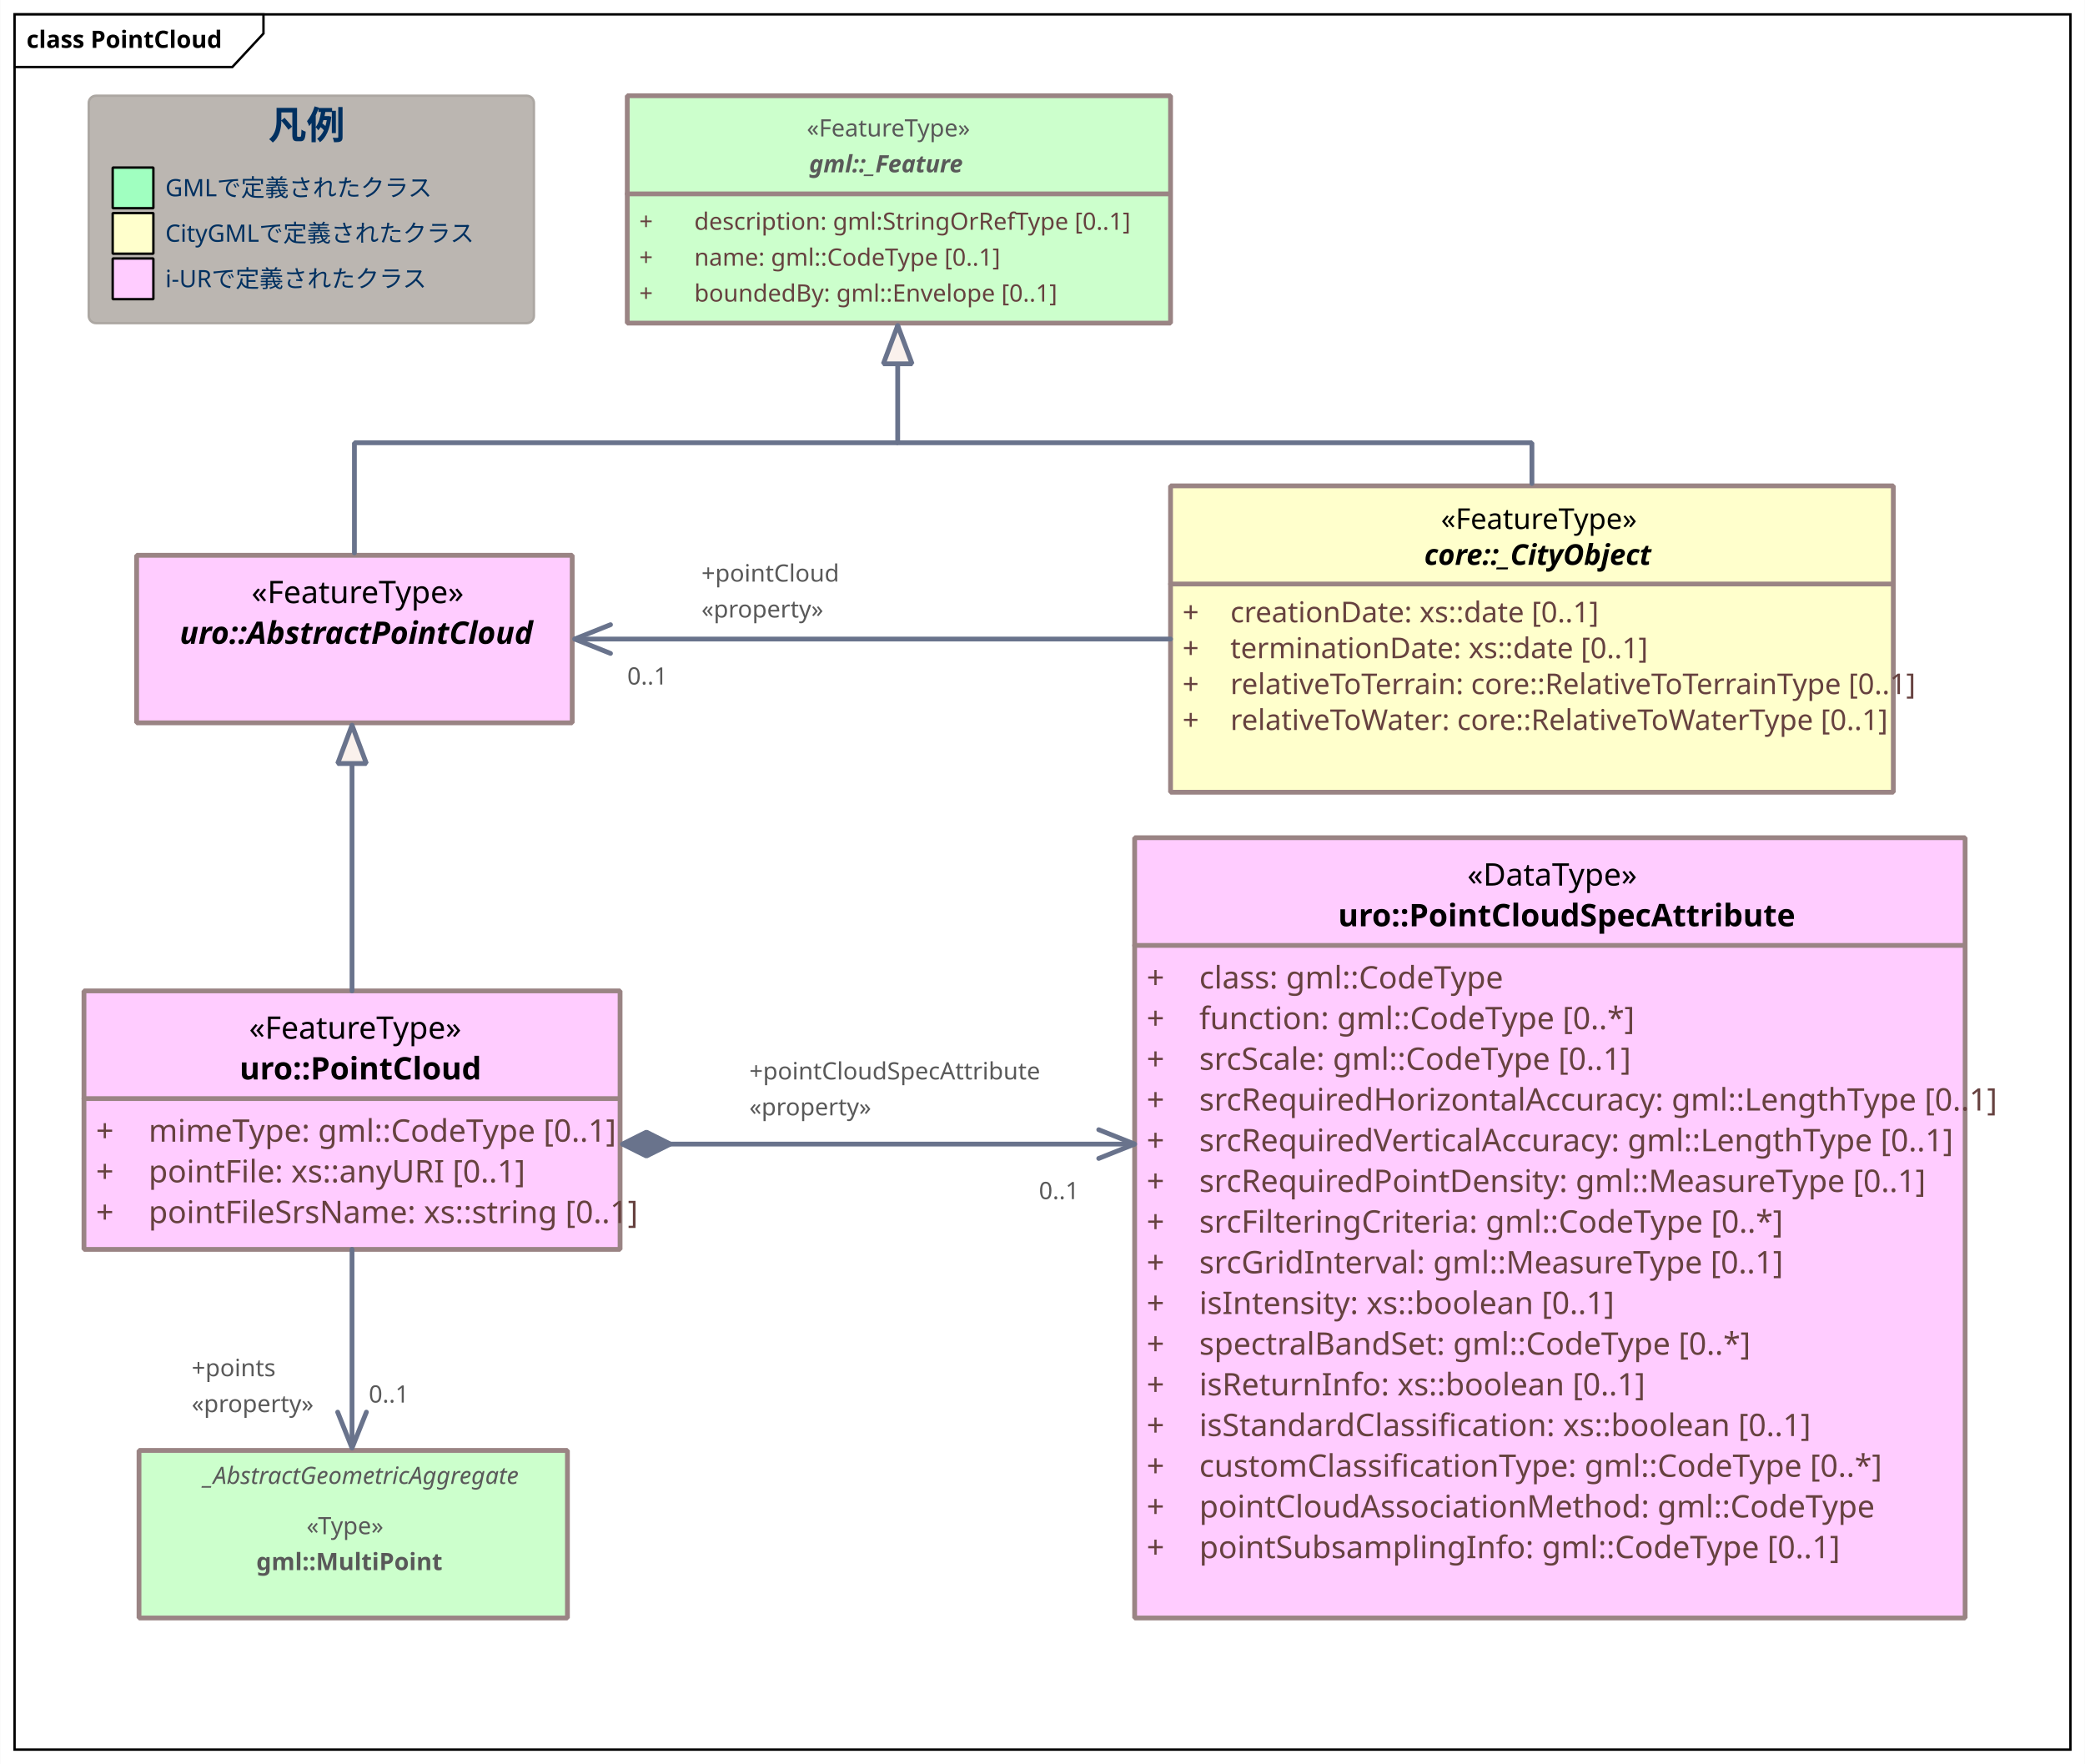
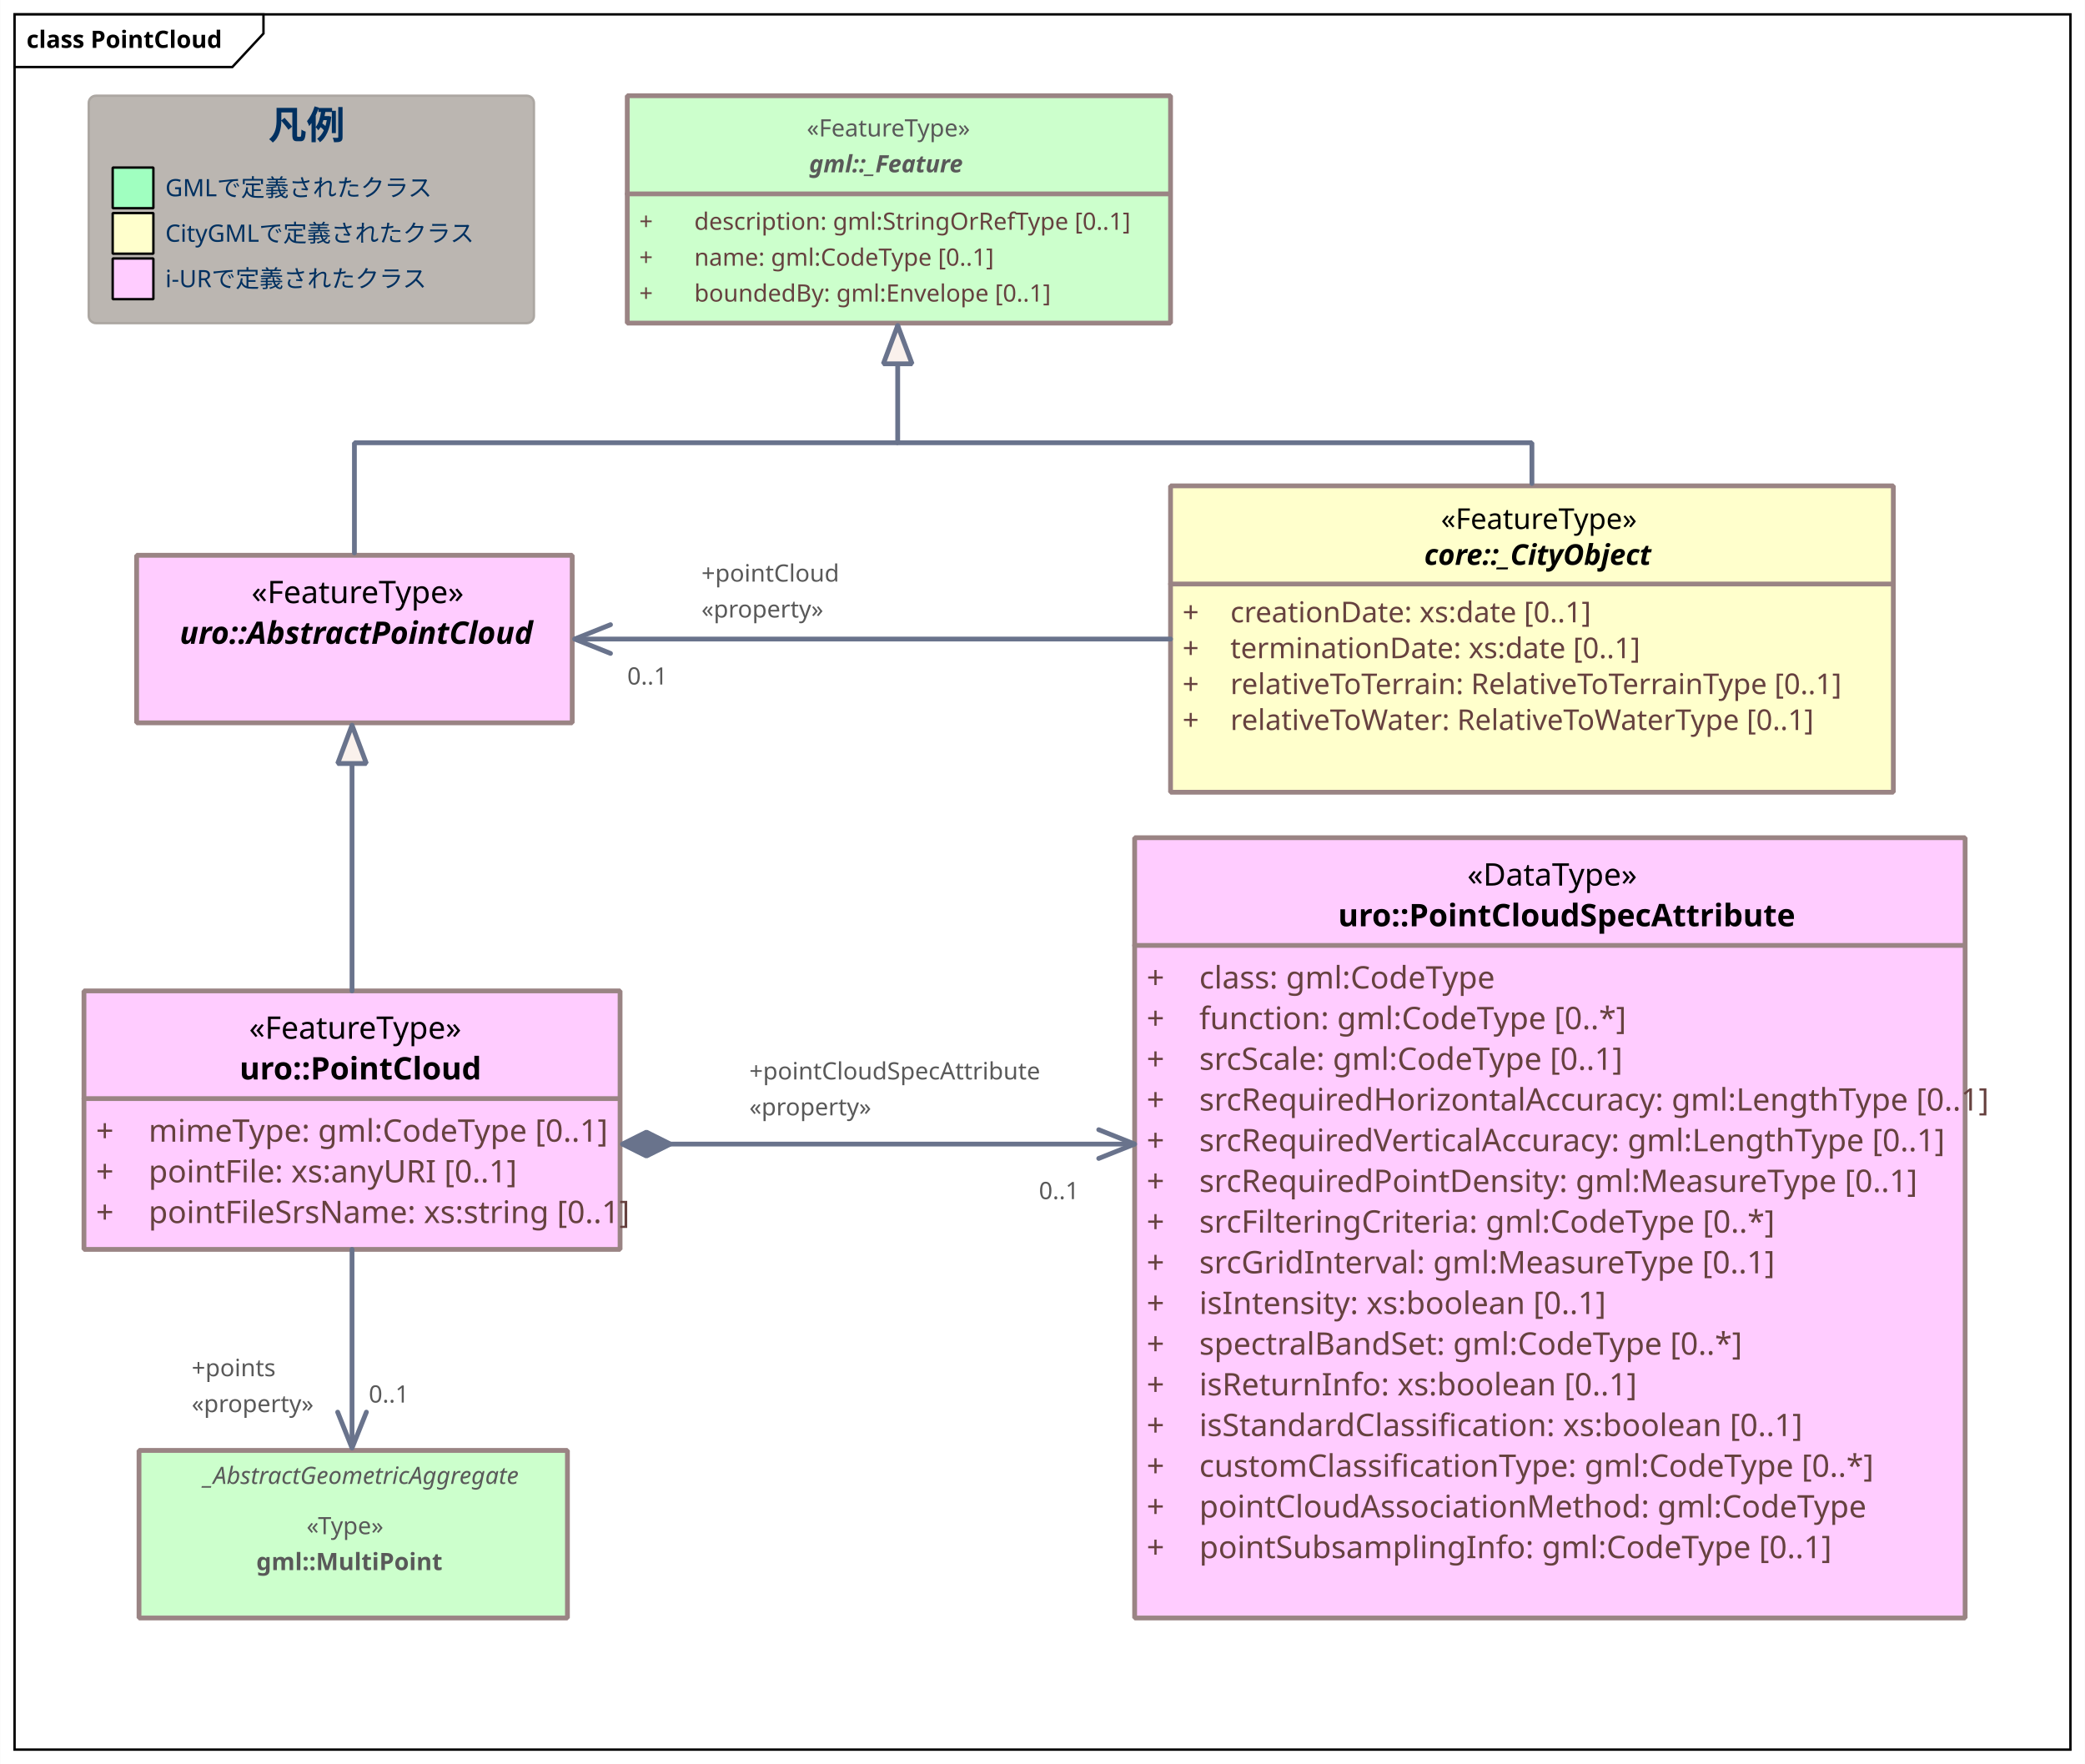
<svg xmlns="http://www.w3.org/2000/svg" width="23.05cm" height="19.50cm" viewBox="0 0 871 737">
  <g style="fill:#FFFFFF;fill-opacity:1.00;">
    <rect x="0" y="0" width="871" height="737" shape-rendering="auto" />
  </g>
  <g style="stroke-width:1;stroke-linecap:square;stroke-linejoin:miter; fill:#000000;fill-opacity:0.00; stroke:#000000; stroke-opacity:1.00">
    <path d="M 6 6 L 6 731 L 865 731 L 865 6 L 6 6" shape-rendering="auto" />
  </g>
  <g style="stroke-width:1;stroke-linecap:square;stroke-linejoin:miter; fill:#FFFFFF;fill-opacity:1.00; stroke:#000000; stroke-opacity:1.00">
    <polygon points="6 28 97 28 110 14 110 6 6 6 6 28" shape-rendering="auto" style="fill-rule:evenodd;" />
  </g>
  <g style="stroke-width:1;stroke-linecap:square;stroke-linejoin:miter; fill:#000000;fill-opacity:1.00; stroke:#000000; stroke-opacity:0.00">
    <text x="11.00" y="20.00" textLength="84" style="font-family:メイリオ; font-weight:700; font-style:normal; font-size:10px; fill:#000000;fill-opacity:1.00; stroke:#000000; stroke-opacity:0.00 stroke-width:0; white-space: pre;" xml:space="preserve" transform="rotate(-0.00 11.00 20.00)">class PointCloud</text>
  </g>
  <g style="stroke-width:2;stroke-linecap:round;stroke-linejoin:bevel; fill:#FFCCFF;fill-opacity:1.00; stroke:#9A8484; stroke-opacity:1.00">
    <rect x="57" y="232" width="182" height="70" rx="0.00" shape-rendering="auto" />
  </g>
  <g style="stroke-width:1;stroke-linecap:round;stroke-linejoin:bevel; fill:#000000;fill-opacity:1.00; stroke:#000000; stroke-opacity:0.00">
    <text x="105.00" y="252.00" textLength="85" style="font-family:Yu Gothic UI; font-weight:400; font-style:normal; font-size:13px; fill:#000000;fill-opacity:1.00; stroke:#000000; stroke-opacity:0.00 stroke-width:0; white-space: pre;" xml:space="preserve" transform="rotate(-0.00 105.00 252.00)">«FeatureType»</text>
    <text x="75.00" y="269.00" textLength="145" style="font-family:Yu Gothic UI; font-weight:700; font-style:italic; font-size:13px; fill:#000000;fill-opacity:1.00; stroke:#000000; stroke-opacity:0.00 stroke-width:0; white-space: pre;" xml:space="preserve" transform="rotate(-0.00 75.00 269.00)">uro::AbstractPointCloud</text>
  </g>
  <g style="stroke-width:2;stroke-linecap:round;stroke-linejoin:bevel; fill:#FFCCFF;fill-opacity:1.00; stroke:#9A8484; stroke-opacity:1.00">
    <rect x="35" y="414" width="224" height="108" rx="0.00" shape-rendering="auto" />
  </g>
  <g style="stroke-width:1;stroke-linecap:round;stroke-linejoin:bevel; fill:#000000;fill-opacity:1.00; stroke:#000000; stroke-opacity:0.00">
    <text x="104.00" y="434.00" textLength="85" style="font-family:Yu Gothic UI; font-weight:400; font-style:normal; font-size:13px; fill:#000000;fill-opacity:1.00; stroke:#000000; stroke-opacity:0.00 stroke-width:0; white-space: pre;" xml:space="preserve" transform="rotate(-0.00 104.00 434.00)">«FeatureType»</text>
    <text x="100.00" y="451.00" textLength="94" style="font-family:Yu Gothic UI; font-weight:700; font-style:normal; font-size:13px; fill:#000000;fill-opacity:1.00; stroke:#000000; stroke-opacity:0.00 stroke-width:0; white-space: pre;" xml:space="preserve" transform="rotate(-0.00 100.00 451.00)">uro::PointCloud</text>
  </g>
  <g style="stroke-width:2;stroke-linecap:round;stroke-linejoin:bevel; fill:#000000;fill-opacity:0.00; stroke:#9A8484; stroke-opacity:1.00">
    <path d="M 35 459 L 258 459" shape-rendering="auto" />
  </g>
  <g style="stroke-width:1;stroke-linecap:round;stroke-linejoin:bevel; fill:#66413F;fill-opacity:1.00; stroke:#000000; stroke-opacity:0.00">
    <text x="40.00" y="477.00" textLength="13" style="font-family:Yu Gothic UI; font-weight:400; font-style:normal; font-size:13px; fill:#66413F;fill-opacity:1.00; stroke:#000000; stroke-opacity:0.00 stroke-width:0; white-space: pre;" xml:space="preserve" transform="rotate(-0.00 40.00 477.00)">+ </text>
-     <text x="62.00" y="477.00" textLength="186" style="font-family:Yu Gothic UI; font-weight:400; font-style:normal; font-size:13px; fill:#66413F;fill-opacity:1.00; stroke:#000000; stroke-opacity:0.00 stroke-width:0; white-space: pre;" xml:space="preserve" transform="rotate(-0.00 62.00 477.00)">mimeType: gml::CodeType [0..1]</text>
+     <text x="62.00" y="477.00" textLength="183" style="font-family:Yu Gothic UI; font-weight:400; font-style:normal; font-size:13px; fill:#66413F;fill-opacity:1.00; stroke:#000000; stroke-opacity:0.00 stroke-width:0; white-space: pre;" xml:space="preserve" transform="rotate(-0.00 62.00 477.00)">mimeType: gml:CodeType [0..1]</text>
    <text x="40.00" y="494.00" textLength="13" style="font-family:Yu Gothic UI; font-weight:400; font-style:normal; font-size:13px; fill:#66413F;fill-opacity:1.00; stroke:#000000; stroke-opacity:0.00 stroke-width:0; white-space: pre;" xml:space="preserve" transform="rotate(-0.00 40.00 494.00)">+ </text>
-     <text x="62.00" y="494.00" textLength="146" style="font-family:Yu Gothic UI; font-weight:400; font-style:normal; font-size:13px; fill:#66413F;fill-opacity:1.00; stroke:#000000; stroke-opacity:0.00 stroke-width:0; white-space: pre;" xml:space="preserve" transform="rotate(-0.00 62.00 494.00)">pointFile: xs::anyURI [0..1]</text>
+     <text x="62.00" y="494.00" textLength="143" style="font-family:Yu Gothic UI; font-weight:400; font-style:normal; font-size:13px; fill:#66413F;fill-opacity:1.00; stroke:#000000; stroke-opacity:0.00 stroke-width:0; white-space: pre;" xml:space="preserve" transform="rotate(-0.00 62.00 494.00)">pointFile: xs:anyURI [0..1]</text>
    <text x="40.00" y="511.00" textLength="13" style="font-family:Yu Gothic UI; font-weight:400; font-style:normal; font-size:13px; fill:#66413F;fill-opacity:1.00; stroke:#000000; stroke-opacity:0.00 stroke-width:0; white-space: pre;" xml:space="preserve" transform="rotate(-0.00 40.00 511.00)">+ </text>
-     <text x="62.00" y="511.00" textLength="192" style="font-family:Yu Gothic UI; font-weight:400; font-style:normal; font-size:13px; fill:#66413F;fill-opacity:1.00; stroke:#000000; stroke-opacity:0.00 stroke-width:0; white-space: pre;" xml:space="preserve" transform="rotate(-0.00 62.00 511.00)">pointFileSrsName: xs::string [0..1]</text>
+     <text x="62.00" y="511.00" textLength="189" style="font-family:Yu Gothic UI; font-weight:400; font-style:normal; font-size:13px; fill:#66413F;fill-opacity:1.00; stroke:#000000; stroke-opacity:0.00 stroke-width:0; white-space: pre;" xml:space="preserve" transform="rotate(-0.00 62.00 511.00)">pointFileSrsName: xs:string [0..1]</text>
  </g>
  <g style="stroke-width:2;stroke-linecap:round;stroke-linejoin:bevel; fill:#FFFFCC;fill-opacity:1.00; stroke:#9A8484; stroke-opacity:1.00">
    <rect x="489" y="203" width="302" height="128" rx="0.00" shape-rendering="auto" />
  </g>
  <g style="stroke-width:1;stroke-linecap:round;stroke-linejoin:bevel; fill:#000000;fill-opacity:1.00; stroke:#000000; stroke-opacity:0.00">
    <text x="602.00" y="221.00" textLength="76" style="font-family:Yu Gothic UI; font-weight:400; font-style:normal; font-size:12px; fill:#000000;fill-opacity:1.00; stroke:#000000; stroke-opacity:0.00 stroke-width:0; white-space: pre;" xml:space="preserve" transform="rotate(-0.00 602.00 221.00)">«FeatureType»</text>
    <text x="595.00" y="236.00" textLength="89" style="font-family:Yu Gothic UI; font-weight:700; font-style:italic; font-size:12px; fill:#000000;fill-opacity:1.00; stroke:#000000; stroke-opacity:0.00 stroke-width:0; white-space: pre;" xml:space="preserve" transform="rotate(-0.00 595.00 236.00)">core::_CityObject</text>
  </g>
  <g style="stroke-width:2;stroke-linecap:round;stroke-linejoin:bevel; fill:#000000;fill-opacity:0.00; stroke:#9A8484; stroke-opacity:1.00">
    <path d="M 489 244 L 790 244" shape-rendering="auto" />
  </g>
  <g style="stroke-width:1;stroke-linecap:round;stroke-linejoin:bevel; fill:#66413F;fill-opacity:1.00; stroke:#000000; stroke-opacity:0.00">
    <text x="494.00" y="260.00" textLength="11" style="font-family:Yu Gothic UI; font-weight:400; font-style:normal; font-size:12px; fill:#66413F;fill-opacity:1.00; stroke:#000000; stroke-opacity:0.00 stroke-width:0; white-space: pre;" xml:space="preserve" transform="rotate(-0.00 494.00 260.00)">+ </text>
-     <text x="514.00" y="260.00" textLength="142" style="font-family:Yu Gothic UI; font-weight:400; font-style:normal; font-size:12px; fill:#66413F;fill-opacity:1.00; stroke:#000000; stroke-opacity:0.00 stroke-width:0; white-space: pre;" xml:space="preserve" transform="rotate(-0.00 514.00 260.00)">creationDate: xs::date [0..1]</text>
+     <text x="514.00" y="260.00" textLength="139" style="font-family:Yu Gothic UI; font-weight:400; font-style:normal; font-size:12px; fill:#66413F;fill-opacity:1.00; stroke:#000000; stroke-opacity:0.00 stroke-width:0; white-space: pre;" xml:space="preserve" transform="rotate(-0.00 514.00 260.00)">creationDate: xs:date [0..1]</text>
    <text x="494.00" y="275.00" textLength="11" style="font-family:Yu Gothic UI; font-weight:400; font-style:normal; font-size:12px; fill:#66413F;fill-opacity:1.00; stroke:#000000; stroke-opacity:0.00 stroke-width:0; white-space: pre;" xml:space="preserve" transform="rotate(-0.00 494.00 275.00)">+ </text>
-     <text x="514.00" y="275.00" textLength="160" style="font-family:Yu Gothic UI; font-weight:400; font-style:normal; font-size:12px; fill:#66413F;fill-opacity:1.00; stroke:#000000; stroke-opacity:0.00 stroke-width:0; white-space: pre;" xml:space="preserve" transform="rotate(-0.00 514.00 275.00)">terminationDate: xs::date [0..1]</text>
+     <text x="514.00" y="275.00" textLength="157" style="font-family:Yu Gothic UI; font-weight:400; font-style:normal; font-size:12px; fill:#66413F;fill-opacity:1.00; stroke:#000000; stroke-opacity:0.00 stroke-width:0; white-space: pre;" xml:space="preserve" transform="rotate(-0.00 514.00 275.00)">terminationDate: xs:date [0..1]</text>
    <text x="494.00" y="290.00" textLength="11" style="font-family:Yu Gothic UI; font-weight:400; font-style:normal; font-size:12px; fill:#66413F;fill-opacity:1.00; stroke:#000000; stroke-opacity:0.00 stroke-width:0; white-space: pre;" xml:space="preserve" transform="rotate(-0.00 494.00 290.00)">+ </text>
-     <text x="514.00" y="290.00" textLength="266" style="font-family:Yu Gothic UI; font-weight:400; font-style:normal; font-size:12px; fill:#66413F;fill-opacity:1.00; stroke:#000000; stroke-opacity:0.00 stroke-width:0; white-space: pre;" xml:space="preserve" transform="rotate(-0.00 514.00 290.00)">relativeToTerrain: core::RelativeToTerrainType [0..1]</text>
+     <text x="514.00" y="290.00" textLength="237" style="font-family:Yu Gothic UI; font-weight:400; font-style:normal; font-size:12px; fill:#66413F;fill-opacity:1.00; stroke:#000000; stroke-opacity:0.00 stroke-width:0; white-space: pre;" xml:space="preserve" transform="rotate(-0.00 514.00 290.00)">relativeToTerrain: RelativeToTerrainType [0..1]</text>
    <text x="494.00" y="305.00" textLength="11" style="font-family:Yu Gothic UI; font-weight:400; font-style:normal; font-size:12px; fill:#66413F;fill-opacity:1.00; stroke:#000000; stroke-opacity:0.00 stroke-width:0; white-space: pre;" xml:space="preserve" transform="rotate(-0.00 494.00 305.00)">+ </text>
-     <text x="514.00" y="305.00" textLength="256" style="font-family:Yu Gothic UI; font-weight:400; font-style:normal; font-size:12px; fill:#66413F;fill-opacity:1.00; stroke:#000000; stroke-opacity:0.00 stroke-width:0; white-space: pre;" xml:space="preserve" transform="rotate(-0.00 514.00 305.00)">relativeToWater: core::RelativeToWaterType [0..1]</text>
+     <text x="514.00" y="305.00" textLength="227" style="font-family:Yu Gothic UI; font-weight:400; font-style:normal; font-size:12px; fill:#66413F;fill-opacity:1.00; stroke:#000000; stroke-opacity:0.00 stroke-width:0; white-space: pre;" xml:space="preserve" transform="rotate(-0.00 514.00 305.00)">relativeToWater: RelativeToWaterType [0..1]</text>
  </g>
  <g style="stroke-width:2;stroke-linecap:round;stroke-linejoin:bevel; fill:#CCFFCC;fill-opacity:1.00; stroke:#9A8484; stroke-opacity:1.00">
    <rect x="58" y="606" width="179" height="70" rx="0.00" shape-rendering="auto" />
  </g>
  <g style="stroke-width:1;stroke-linecap:round;stroke-linejoin:bevel; fill:#595959;fill-opacity:1.00; stroke:#000000; stroke-opacity:0.00">
    <text x="85.00" y="620.00" textLength="149" style="font-family:メイリオ; font-weight:0; font-style:italic; font-size:10px; fill:#595959;fill-opacity:1.00; stroke:#000000; stroke-opacity:0.00 stroke-width:0; white-space: pre;" xml:space="preserve" transform="rotate(-0.00 85.00 620.00)">_AbstractGeometricAggregate</text>
    <text x="128.00" y="641.00" textLength="38" style="font-family:メイリオ; font-weight:0; font-style:normal; font-size:10px; fill:#595959;fill-opacity:1.00; stroke:#000000; stroke-opacity:0.00 stroke-width:0; white-space: pre;" xml:space="preserve" transform="rotate(-0.00 128.00 641.00)">«Type»</text>
    <text x="107.00" y="656.00" textLength="81" style="font-family:メイリオ; font-weight:700; font-style:normal; font-size:10px; fill:#595959;fill-opacity:1.00; stroke:#000000; stroke-opacity:0.00 stroke-width:0; white-space: pre;" xml:space="preserve" transform="rotate(-0.00 107.00 656.00)">gml::MultiPoint</text>
  </g>
  <g style="stroke-width:2;stroke-linecap:round;stroke-linejoin:bevel; fill:#FFCCFF;fill-opacity:1.00; stroke:#9A8484; stroke-opacity:1.00">
    <rect x="474" y="350" width="347" height="326" rx="0.00" shape-rendering="auto" />
  </g>
  <g style="stroke-width:1;stroke-linecap:round;stroke-linejoin:bevel; fill:#000000;fill-opacity:1.00; stroke:#000000; stroke-opacity:0.00">
    <text x="613.00" y="370.00" textLength="69" style="font-family:Yu Gothic UI; font-weight:400; font-style:normal; font-size:13px; fill:#000000;fill-opacity:1.00; stroke:#000000; stroke-opacity:0.00 stroke-width:0; white-space: pre;" xml:space="preserve" transform="rotate(-0.00 613.00 370.00)">«DataType»</text>
    <text x="559.00" y="387.00" textLength="177" style="font-family:Yu Gothic UI; font-weight:700; font-style:normal; font-size:13px; fill:#000000;fill-opacity:1.00; stroke:#000000; stroke-opacity:0.00 stroke-width:0; white-space: pre;" xml:space="preserve" transform="rotate(-0.00 559.00 387.00)">uro::PointCloudSpecAttribute</text>
  </g>
  <g style="stroke-width:2;stroke-linecap:round;stroke-linejoin:bevel; fill:#000000;fill-opacity:0.00; stroke:#9A8484; stroke-opacity:1.00">
    <path d="M 474 395 L 820 395" shape-rendering="auto" />
  </g>
  <g style="stroke-width:1;stroke-linecap:round;stroke-linejoin:bevel; fill:#66413F;fill-opacity:1.00; stroke:#000000; stroke-opacity:0.00">
    <text x="479.00" y="413.00" textLength="13" style="font-family:Yu Gothic UI; font-weight:400; font-style:normal; font-size:13px; fill:#66413F;fill-opacity:1.00; stroke:#000000; stroke-opacity:0.00 stroke-width:0; white-space: pre;" xml:space="preserve" transform="rotate(-0.00 479.00 413.00)">+ </text>
-     <text x="501.00" y="413.00" textLength="122" style="font-family:Yu Gothic UI; font-weight:400; font-style:normal; font-size:13px; fill:#66413F;fill-opacity:1.00; stroke:#000000; stroke-opacity:0.00 stroke-width:0; white-space: pre;" xml:space="preserve" transform="rotate(-0.00 501.00 413.00)">class: gml::CodeType</text>
+     <text x="501.00" y="413.00" textLength="119" style="font-family:Yu Gothic UI; font-weight:400; font-style:normal; font-size:13px; fill:#66413F;fill-opacity:1.00; stroke:#000000; stroke-opacity:0.00 stroke-width:0; white-space: pre;" xml:space="preserve" transform="rotate(-0.00 501.00 413.00)">class: gml:CodeType</text>
    <text x="479.00" y="430.00" textLength="13" style="font-family:Yu Gothic UI; font-weight:400; font-style:normal; font-size:13px; fill:#66413F;fill-opacity:1.00; stroke:#000000; stroke-opacity:0.00 stroke-width:0; white-space: pre;" xml:space="preserve" transform="rotate(-0.00 479.00 430.00)">+ </text>
-     <text x="501.00" y="430.00" textLength="170" style="font-family:Yu Gothic UI; font-weight:400; font-style:normal; font-size:13px; fill:#66413F;fill-opacity:1.00; stroke:#000000; stroke-opacity:0.00 stroke-width:0; white-space: pre;" xml:space="preserve" transform="rotate(-0.00 501.00 430.00)">function: gml::CodeType [0..*]</text>
+     <text x="501.00" y="430.00" textLength="167" style="font-family:Yu Gothic UI; font-weight:400; font-style:normal; font-size:13px; fill:#66413F;fill-opacity:1.00; stroke:#000000; stroke-opacity:0.00 stroke-width:0; white-space: pre;" xml:space="preserve" transform="rotate(-0.00 501.00 430.00)">function: gml:CodeType [0..*]</text>
    <text x="479.00" y="447.00" textLength="13" style="font-family:Yu Gothic UI; font-weight:400; font-style:normal; font-size:13px; fill:#66413F;fill-opacity:1.00; stroke:#000000; stroke-opacity:0.00 stroke-width:0; white-space: pre;" xml:space="preserve" transform="rotate(-0.00 479.00 447.00)">+ </text>
-     <text x="501.00" y="447.00" textLength="173" style="font-family:Yu Gothic UI; font-weight:400; font-style:normal; font-size:13px; fill:#66413F;fill-opacity:1.00; stroke:#000000; stroke-opacity:0.00 stroke-width:0; white-space: pre;" xml:space="preserve" transform="rotate(-0.00 501.00 447.00)">srcScale: gml::CodeType [0..1]</text>
+     <text x="501.00" y="447.00" textLength="170" style="font-family:Yu Gothic UI; font-weight:400; font-style:normal; font-size:13px; fill:#66413F;fill-opacity:1.00; stroke:#000000; stroke-opacity:0.00 stroke-width:0; white-space: pre;" xml:space="preserve" transform="rotate(-0.00 501.00 447.00)">srcScale: gml:CodeType [0..1]</text>
    <text x="479.00" y="464.00" textLength="13" style="font-family:Yu Gothic UI; font-weight:400; font-style:normal; font-size:13px; fill:#66413F;fill-opacity:1.00; stroke:#000000; stroke-opacity:0.00 stroke-width:0; white-space: pre;" xml:space="preserve" transform="rotate(-0.00 479.00 464.00)">+ </text>
-     <text x="501.00" y="464.00" textLength="315" style="font-family:Yu Gothic UI; font-weight:400; font-style:normal; font-size:13px; fill:#66413F;fill-opacity:1.00; stroke:#000000; stroke-opacity:0.00 stroke-width:0; white-space: pre;" xml:space="preserve" transform="rotate(-0.00 501.00 464.00)">srcRequiredHorizontalAccuracy: gml::LengthType [0..1]</text>
+     <text x="501.00" y="464.00" textLength="312" style="font-family:Yu Gothic UI; font-weight:400; font-style:normal; font-size:13px; fill:#66413F;fill-opacity:1.00; stroke:#000000; stroke-opacity:0.00 stroke-width:0; white-space: pre;" xml:space="preserve" transform="rotate(-0.00 501.00 464.00)">srcRequiredHorizontalAccuracy: gml:LengthType [0..1]</text>
    <text x="479.00" y="481.00" textLength="13" style="font-family:Yu Gothic UI; font-weight:400; font-style:normal; font-size:13px; fill:#66413F;fill-opacity:1.00; stroke:#000000; stroke-opacity:0.00 stroke-width:0; white-space: pre;" xml:space="preserve" transform="rotate(-0.00 479.00 481.00)">+ </text>
-     <text x="501.00" y="481.00" textLength="298" style="font-family:Yu Gothic UI; font-weight:400; font-style:normal; font-size:13px; fill:#66413F;fill-opacity:1.00; stroke:#000000; stroke-opacity:0.00 stroke-width:0; white-space: pre;" xml:space="preserve" transform="rotate(-0.00 501.00 481.00)">srcRequiredVerticalAccuracy: gml::LengthType [0..1]</text>
+     <text x="501.00" y="481.00" textLength="295" style="font-family:Yu Gothic UI; font-weight:400; font-style:normal; font-size:13px; fill:#66413F;fill-opacity:1.00; stroke:#000000; stroke-opacity:0.00 stroke-width:0; white-space: pre;" xml:space="preserve" transform="rotate(-0.00 501.00 481.00)">srcRequiredVerticalAccuracy: gml:LengthType [0..1]</text>
    <text x="479.00" y="498.00" textLength="13" style="font-family:Yu Gothic UI; font-weight:400; font-style:normal; font-size:13px; fill:#66413F;fill-opacity:1.00; stroke:#000000; stroke-opacity:0.00 stroke-width:0; white-space: pre;" xml:space="preserve" transform="rotate(-0.00 479.00 498.00)">+ </text>
-     <text x="501.00" y="498.00" textLength="287" style="font-family:Yu Gothic UI; font-weight:400; font-style:normal; font-size:13px; fill:#66413F;fill-opacity:1.00; stroke:#000000; stroke-opacity:0.00 stroke-width:0; white-space: pre;" xml:space="preserve" transform="rotate(-0.00 501.00 498.00)">srcRequiredPointDensity: gml::MeasureType [0..1]</text>
+     <text x="501.00" y="498.00" textLength="284" style="font-family:Yu Gothic UI; font-weight:400; font-style:normal; font-size:13px; fill:#66413F;fill-opacity:1.00; stroke:#000000; stroke-opacity:0.00 stroke-width:0; white-space: pre;" xml:space="preserve" transform="rotate(-0.00 501.00 498.00)">srcRequiredPointDensity: gml:MeasureType [0..1]</text>
    <text x="479.00" y="515.00" textLength="13" style="font-family:Yu Gothic UI; font-weight:400; font-style:normal; font-size:13px; fill:#66413F;fill-opacity:1.00; stroke:#000000; stroke-opacity:0.00 stroke-width:0; white-space: pre;" xml:space="preserve" transform="rotate(-0.00 479.00 515.00)">+ </text>
-     <text x="501.00" y="515.00" textLength="229" style="font-family:Yu Gothic UI; font-weight:400; font-style:normal; font-size:13px; fill:#66413F;fill-opacity:1.00; stroke:#000000; stroke-opacity:0.00 stroke-width:0; white-space: pre;" xml:space="preserve" transform="rotate(-0.00 501.00 515.00)">srcFilteringCriteria: gml::CodeType [0..*]</text>
+     <text x="501.00" y="515.00" textLength="226" style="font-family:Yu Gothic UI; font-weight:400; font-style:normal; font-size:13px; fill:#66413F;fill-opacity:1.00; stroke:#000000; stroke-opacity:0.00 stroke-width:0; white-space: pre;" xml:space="preserve" transform="rotate(-0.00 501.00 515.00)">srcFilteringCriteria: gml:CodeType [0..*]</text>
    <text x="479.00" y="532.00" textLength="13" style="font-family:Yu Gothic UI; font-weight:400; font-style:normal; font-size:13px; fill:#66413F;fill-opacity:1.00; stroke:#000000; stroke-opacity:0.00 stroke-width:0; white-space: pre;" xml:space="preserve" transform="rotate(-0.00 479.00 532.00)">+ </text>
-     <text x="501.00" y="532.00" textLength="230" style="font-family:Yu Gothic UI; font-weight:400; font-style:normal; font-size:13px; fill:#66413F;fill-opacity:1.00; stroke:#000000; stroke-opacity:0.00 stroke-width:0; white-space: pre;" xml:space="preserve" transform="rotate(-0.00 501.00 532.00)">srcGridInterval: gml::MeasureType [0..1]</text>
+     <text x="501.00" y="532.00" textLength="227" style="font-family:Yu Gothic UI; font-weight:400; font-style:normal; font-size:13px; fill:#66413F;fill-opacity:1.00; stroke:#000000; stroke-opacity:0.00 stroke-width:0; white-space: pre;" xml:space="preserve" transform="rotate(-0.00 501.00 532.00)">srcGridInterval: gml:MeasureType [0..1]</text>
    <text x="479.00" y="549.00" textLength="13" style="font-family:Yu Gothic UI; font-weight:400; font-style:normal; font-size:13px; fill:#66413F;fill-opacity:1.00; stroke:#000000; stroke-opacity:0.00 stroke-width:0; white-space: pre;" xml:space="preserve" transform="rotate(-0.00 479.00 549.00)">+ </text>
-     <text x="501.00" y="549.00" textLength="161" style="font-family:Yu Gothic UI; font-weight:400; font-style:normal; font-size:13px; fill:#66413F;fill-opacity:1.00; stroke:#000000; stroke-opacity:0.00 stroke-width:0; white-space: pre;" xml:space="preserve" transform="rotate(-0.00 501.00 549.00)">isIntensity: xs::boolean [0..1]</text>
+     <text x="501.00" y="549.00" textLength="158" style="font-family:Yu Gothic UI; font-weight:400; font-style:normal; font-size:13px; fill:#66413F;fill-opacity:1.00; stroke:#000000; stroke-opacity:0.00 stroke-width:0; white-space: pre;" xml:space="preserve" transform="rotate(-0.00 501.00 549.00)">isIntensity: xs:boolean [0..1]</text>
    <text x="479.00" y="566.00" textLength="13" style="font-family:Yu Gothic UI; font-weight:400; font-style:normal; font-size:13px; fill:#66413F;fill-opacity:1.00; stroke:#000000; stroke-opacity:0.00 stroke-width:0; white-space: pre;" xml:space="preserve" transform="rotate(-0.00 479.00 566.00)">+ </text>
-     <text x="501.00" y="566.00" textLength="217" style="font-family:Yu Gothic UI; font-weight:400; font-style:normal; font-size:13px; fill:#66413F;fill-opacity:1.00; stroke:#000000; stroke-opacity:0.00 stroke-width:0; white-space: pre;" xml:space="preserve" transform="rotate(-0.00 501.00 566.00)">spectralBandSet: gml::CodeType [0..*]</text>
+     <text x="501.00" y="566.00" textLength="214" style="font-family:Yu Gothic UI; font-weight:400; font-style:normal; font-size:13px; fill:#66413F;fill-opacity:1.00; stroke:#000000; stroke-opacity:0.00 stroke-width:0; white-space: pre;" xml:space="preserve" transform="rotate(-0.00 501.00 566.00)">spectralBandSet: gml:CodeType [0..*]</text>
    <text x="479.00" y="583.00" textLength="13" style="font-family:Yu Gothic UI; font-weight:400; font-style:normal; font-size:13px; fill:#66413F;fill-opacity:1.00; stroke:#000000; stroke-opacity:0.00 stroke-width:0; white-space: pre;" xml:space="preserve" transform="rotate(-0.00 479.00 583.00)">+ </text>
-     <text x="501.00" y="583.00" textLength="174" style="font-family:Yu Gothic UI; font-weight:400; font-style:normal; font-size:13px; fill:#66413F;fill-opacity:1.00; stroke:#000000; stroke-opacity:0.00 stroke-width:0; white-space: pre;" xml:space="preserve" transform="rotate(-0.00 501.00 583.00)">isReturnInfo: xs::boolean [0..1]</text>
+     <text x="501.00" y="583.00" textLength="171" style="font-family:Yu Gothic UI; font-weight:400; font-style:normal; font-size:13px; fill:#66413F;fill-opacity:1.00; stroke:#000000; stroke-opacity:0.00 stroke-width:0; white-space: pre;" xml:space="preserve" transform="rotate(-0.00 501.00 583.00)">isReturnInfo: xs:boolean [0..1]</text>
    <text x="479.00" y="600.00" textLength="13" style="font-family:Yu Gothic UI; font-weight:400; font-style:normal; font-size:13px; fill:#66413F;fill-opacity:1.00; stroke:#000000; stroke-opacity:0.00 stroke-width:0; white-space: pre;" xml:space="preserve" transform="rotate(-0.00 479.00 600.00)">+ </text>
-     <text x="501.00" y="600.00" textLength="242" style="font-family:Yu Gothic UI; font-weight:400; font-style:normal; font-size:13px; fill:#66413F;fill-opacity:1.00; stroke:#000000; stroke-opacity:0.00 stroke-width:0; white-space: pre;" xml:space="preserve" transform="rotate(-0.00 501.00 600.00)">isStandardClassification: xs::boolean [0..1]</text>
+     <text x="501.00" y="600.00" textLength="239" style="font-family:Yu Gothic UI; font-weight:400; font-style:normal; font-size:13px; fill:#66413F;fill-opacity:1.00; stroke:#000000; stroke-opacity:0.00 stroke-width:0; white-space: pre;" xml:space="preserve" transform="rotate(-0.00 501.00 600.00)">isStandardClassification: xs:boolean [0..1]</text>
    <text x="479.00" y="617.00" textLength="13" style="font-family:Yu Gothic UI; font-weight:400; font-style:normal; font-size:13px; fill:#66413F;fill-opacity:1.00; stroke:#000000; stroke-opacity:0.00 stroke-width:0; white-space: pre;" xml:space="preserve" transform="rotate(-0.00 479.00 617.00)">+ </text>
-     <text x="501.00" y="617.00" textLength="269" style="font-family:Yu Gothic UI; font-weight:400; font-style:normal; font-size:13px; fill:#66413F;fill-opacity:1.00; stroke:#000000; stroke-opacity:0.00 stroke-width:0; white-space: pre;" xml:space="preserve" transform="rotate(-0.00 501.00 617.00)">customClassificationType: gml::CodeType [0..*]</text>
+     <text x="501.00" y="617.00" textLength="266" style="font-family:Yu Gothic UI; font-weight:400; font-style:normal; font-size:13px; fill:#66413F;fill-opacity:1.00; stroke:#000000; stroke-opacity:0.00 stroke-width:0; white-space: pre;" xml:space="preserve" transform="rotate(-0.00 501.00 617.00)">customClassificationType: gml:CodeType [0..*]</text>
    <text x="479.00" y="634.00" textLength="13" style="font-family:Yu Gothic UI; font-weight:400; font-style:normal; font-size:13px; fill:#66413F;fill-opacity:1.00; stroke:#000000; stroke-opacity:0.00 stroke-width:0; white-space: pre;" xml:space="preserve" transform="rotate(-0.00 479.00 634.00)">+ </text>
-     <text x="501.00" y="634.00" textLength="270" style="font-family:Yu Gothic UI; font-weight:400; font-style:normal; font-size:13px; fill:#66413F;fill-opacity:1.00; stroke:#000000; stroke-opacity:0.00 stroke-width:0; white-space: pre;" xml:space="preserve" transform="rotate(-0.00 501.00 634.00)">pointCloudAssociationMethod: gml::CodeType</text>
+     <text x="501.00" y="634.00" textLength="267" style="font-family:Yu Gothic UI; font-weight:400; font-style:normal; font-size:13px; fill:#66413F;fill-opacity:1.00; stroke:#000000; stroke-opacity:0.00 stroke-width:0; white-space: pre;" xml:space="preserve" transform="rotate(-0.00 501.00 634.00)">pointCloudAssociationMethod: gml:CodeType</text>
    <text x="479.00" y="651.00" textLength="13" style="font-family:Yu Gothic UI; font-weight:400; font-style:normal; font-size:13px; fill:#66413F;fill-opacity:1.00; stroke:#000000; stroke-opacity:0.00 stroke-width:0; white-space: pre;" xml:space="preserve" transform="rotate(-0.00 479.00 651.00)">+ </text>
-     <text x="501.00" y="651.00" textLength="253" style="font-family:Yu Gothic UI; font-weight:400; font-style:normal; font-size:13px; fill:#66413F;fill-opacity:1.00; stroke:#000000; stroke-opacity:0.00 stroke-width:0; white-space: pre;" xml:space="preserve" transform="rotate(-0.00 501.00 651.00)">pointSubsamplingInfo: gml::CodeType [0..1]</text>
+     <text x="501.00" y="651.00" textLength="250" style="font-family:Yu Gothic UI; font-weight:400; font-style:normal; font-size:13px; fill:#66413F;fill-opacity:1.00; stroke:#000000; stroke-opacity:0.00 stroke-width:0; white-space: pre;" xml:space="preserve" transform="rotate(-0.00 501.00 651.00)">pointSubsamplingInfo: gml:CodeType [0..1]</text>
  </g>
  <g style="stroke-width:1;stroke-linecap:round;stroke-linejoin:bevel; fill:#BBB6B1;fill-opacity:1.00; stroke:#ACA7A2; stroke-opacity:1.00">
    <rect x="37" y="40" width="186" height="95" rx="3.00" shape-rendering="auto" />
  </g>
  <g style="stroke-width:1;stroke-linecap:round;stroke-linejoin:bevel; fill:#A0FFC0;fill-opacity:1.00; stroke:#000000; stroke-opacity:1.00">
    <rect x="47" y="70" width="17" height="17" rx="0.00" shape-rendering="auto" />
  </g>
  <g style="stroke-width:1;stroke-linecap:round;stroke-linejoin:bevel; fill:#003060;fill-opacity:1.00; stroke:#000000; stroke-opacity:0.00">
    <text x="69.00" y="82.00" textLength="111" style="font-family:メイリオ; font-weight:0; font-style:normal; font-size:10px; fill:#003060;fill-opacity:1.00; stroke:#000000; stroke-opacity:0.00 stroke-width:0; white-space: pre;" xml:space="preserve" transform="rotate(-0.00 69.00 82.00)">GMLで定義されたクラス</text>
  </g>
  <g style="stroke-width:1;stroke-linecap:round;stroke-linejoin:bevel; fill:#FFFFCC;fill-opacity:1.00; stroke:#000000; stroke-opacity:1.00">
    <rect x="47" y="89" width="17" height="17" rx="0.00" shape-rendering="auto" />
  </g>
  <g style="stroke-width:1;stroke-linecap:round;stroke-linejoin:bevel; fill:#003060;fill-opacity:1.00; stroke:#000000; stroke-opacity:0.00">
    <text x="69.00" y="101.00" textLength="131" style="font-family:メイリオ; font-weight:0; font-style:normal; font-size:10px; fill:#003060;fill-opacity:1.00; stroke:#000000; stroke-opacity:0.00 stroke-width:0; white-space: pre;" xml:space="preserve" transform="rotate(-0.00 69.00 101.00)">CityGMLで定義されたクラス</text>
  </g>
  <g style="stroke-width:1;stroke-linecap:round;stroke-linejoin:bevel; fill:#FFCCFF;fill-opacity:1.00; stroke:#000000; stroke-opacity:1.00">
    <rect x="47" y="108" width="17" height="17" rx="0.00" shape-rendering="auto" />
  </g>
  <g style="stroke-width:1;stroke-linecap:round;stroke-linejoin:bevel; fill:#003060;fill-opacity:1.00; stroke:#000000; stroke-opacity:0.00">
    <text x="69.00" y="120.00" textLength="111" style="font-family:メイリオ; font-weight:0; font-style:normal; font-size:10px; fill:#003060;fill-opacity:1.00; stroke:#000000; stroke-opacity:0.00 stroke-width:0; white-space: pre;" xml:space="preserve" transform="rotate(-0.00 69.00 120.00)">i-URで定義されたクラス</text>
    <text x="112.00" y="58.00" textLength="22" style="font-family:メイリオ; font-weight:700; font-style:normal; font-size:16px; fill:#003060;fill-opacity:1.00; stroke:#000000; stroke-opacity:0.00 stroke-width:0; white-space: pre;" xml:space="preserve" transform="rotate(-0.00 112.00 58.00)">凡例</text>
  </g>
  <g style="stroke-width:2;stroke-linecap:round;stroke-linejoin:bevel; fill:#CCFFCC;fill-opacity:1.00; stroke:#9A8484; stroke-opacity:1.00">
    <rect x="262" y="40" width="227" height="95" rx="0.00" shape-rendering="auto" />
  </g>
  <g style="stroke-width:1;stroke-linecap:round;stroke-linejoin:bevel; fill:#595959;fill-opacity:1.00; stroke:#000000; stroke-opacity:0.00">
    <text x="337.00" y="57.00" textLength="76" style="font-family:メイリオ; font-weight:0; font-style:normal; font-size:10px; fill:#595959;fill-opacity:1.00; stroke:#000000; stroke-opacity:0.00 stroke-width:0; white-space: pre;" xml:space="preserve" transform="rotate(-0.00 337.00 57.00)">«FeatureType»</text>
    <text x="338.00" y="72.00" textLength="75" style="font-family:メイリオ; font-weight:700; font-style:italic; font-size:10px; fill:#595959;fill-opacity:1.00; stroke:#000000; stroke-opacity:0.00 stroke-width:0; white-space: pre;" xml:space="preserve" transform="rotate(-0.00 338.00 72.00)">gml::_Feature</text>
  </g>
  <g style="stroke-width:2;stroke-linecap:round;stroke-linejoin:bevel; fill:#000000;fill-opacity:0.00; stroke:#9A8484; stroke-opacity:1.00">
    <path d="M 262 81 L 488 81" shape-rendering="auto" />
  </g>
  <g style="stroke-width:1;stroke-linecap:round;stroke-linejoin:bevel; fill:#66413F;fill-opacity:1.00; stroke:#000000; stroke-opacity:0.00">
    <text x="267.00" y="96.00" textLength="11" style="font-family:メイリオ; font-weight:0; font-style:normal; font-size:10px; fill:#66413F;fill-opacity:1.00; stroke:#000000; stroke-opacity:0.00 stroke-width:0; white-space: pre;" xml:space="preserve" transform="rotate(-0.00 267.00 96.00)">+ </text>
    <text x="290.00" y="96.00" textLength="194" style="font-family:メイリオ; font-weight:0; font-style:normal; font-size:10px; fill:#66413F;fill-opacity:1.00; stroke:#000000; stroke-opacity:0.00 stroke-width:0; white-space: pre;" xml:space="preserve" transform="rotate(-0.00 290.00 96.00)">description: gml:StringOrRefType [0..1]</text>
    <text x="267.00" y="111.00" textLength="11" style="font-family:メイリオ; font-weight:0; font-style:normal; font-size:10px; fill:#66413F;fill-opacity:1.00; stroke:#000000; stroke-opacity:0.00 stroke-width:0; white-space: pre;" xml:space="preserve" transform="rotate(-0.00 267.00 111.00)">+ </text>
-     <text x="290.00" y="111.00" textLength="140" style="font-family:メイリオ; font-weight:0; font-style:normal; font-size:10px; fill:#66413F;fill-opacity:1.00; stroke:#000000; stroke-opacity:0.00 stroke-width:0; white-space: pre;" xml:space="preserve" transform="rotate(-0.00 290.00 111.00)">name: gml::CodeType [0..1]</text>
+     <text x="290.00" y="111.00" textLength="136" style="font-family:メイリオ; font-weight:0; font-style:normal; font-size:10px; fill:#66413F;fill-opacity:1.00; stroke:#000000; stroke-opacity:0.00 stroke-width:0; white-space: pre;" xml:space="preserve" transform="rotate(-0.00 290.00 111.00)">name: gml:CodeType [0..1]</text>
    <text x="267.00" y="126.00" textLength="11" style="font-family:メイリオ; font-weight:0; font-style:normal; font-size:10px; fill:#66413F;fill-opacity:1.00; stroke:#000000; stroke-opacity:0.00 stroke-width:0; white-space: pre;" xml:space="preserve" transform="rotate(-0.00 267.00 126.00)">+ </text>
-     <text x="290.00" y="126.00" textLength="163" style="font-family:メイリオ; font-weight:0; font-style:normal; font-size:10px; fill:#66413F;fill-opacity:1.00; stroke:#000000; stroke-opacity:0.00 stroke-width:0; white-space: pre;" xml:space="preserve" transform="rotate(-0.00 290.00 126.00)">boundedBy: gml::Envelope [0..1]</text>
+     <text x="290.00" y="126.00" textLength="159" style="font-family:メイリオ; font-weight:0; font-style:normal; font-size:10px; fill:#66413F;fill-opacity:1.00; stroke:#000000; stroke-opacity:0.00 stroke-width:0; white-space: pre;" xml:space="preserve" transform="rotate(-0.00 290.00 126.00)">boundedBy: gml:Envelope [0..1]</text>
  </g>
  <g style="stroke-width:2;stroke-linecap:round;stroke-linejoin:bevel; fill:#000000;fill-opacity:0.00; stroke:#69738C; stroke-opacity:1.00">
    <path d="M 148 231 L 148 185 L 375 185 L 375 136" shape-rendering="auto" />
  </g>
  <g style="stroke-width:2;stroke-linecap:round;stroke-linejoin:bevel; fill:#FAF1EC;fill-opacity:1.00; stroke:#69738C; stroke-opacity:1.00">
    <polygon points="381 152 369 152 375 136" shape-rendering="auto" style="fill-rule:evenodd;" />
  </g>
  <g style="stroke-width:2;stroke-linecap:round;stroke-linejoin:bevel; fill:#000000;fill-opacity:0.00; stroke:#69738C; stroke-opacity:1.00">
    <path d="M 240 267 L 489 267" shape-rendering="auto" />
    <path d="M 255 273 L 240 267 L 255 261" shape-rendering="auto" />
    <path d="M 147 414 L 147 303" shape-rendering="auto" />
  </g>
  <g style="stroke-width:2;stroke-linecap:round;stroke-linejoin:bevel; fill:#FAF1EC;fill-opacity:1.00; stroke:#69738C; stroke-opacity:1.00">
    <polygon points="153 319 141 319 147 303" shape-rendering="auto" style="fill-rule:evenodd;" />
  </g>
  <g style="stroke-width:2;stroke-linecap:round;stroke-linejoin:bevel; fill:#000000;fill-opacity:0.00; stroke:#69738C; stroke-opacity:1.00">
    <path d="M 640 202 L 640 185 L 375 185 M 375 136" shape-rendering="auto" />
    <path d="M 147 605 L 147 522" shape-rendering="auto" />
    <path d="M 153 590 L 147 605 L 141 590" shape-rendering="auto" />
    <path d="M 474 478 L 260 478" shape-rendering="auto" />
  </g>
  <g style="stroke-width:2;stroke-linecap:round;stroke-linejoin:bevel; fill:#69738C;fill-opacity:1.00; stroke:#69738C; stroke-opacity:1.00">
    <polygon points="270 473 260 478 270 483 280 478" shape-rendering="auto" style="fill-rule:evenodd;" />
  </g>
  <g style="stroke-width:2;stroke-linecap:round;stroke-linejoin:bevel; fill:#000000;fill-opacity:0.00; stroke:#69738C; stroke-opacity:1.00">
    <path d="M 459 472 L 474 478 L 459 484" shape-rendering="auto" />
  </g>
  <g style="stroke-width:1;stroke-linecap:round;stroke-linejoin:bevel; fill:#595959;fill-opacity:1.00; stroke:#000000; stroke-opacity:0.00">
-     <text x="80.00" y="575.00" textLength="38" style="font-family:メイリオ; font-weight:0; font-style:normal; font-size:10px; fill:#595959;fill-opacity:1.00; stroke:#000000; stroke-opacity:0.00 stroke-width:0; white-space: pre;" xml:space="preserve" transform="rotate(-0.00 80.00 575.00)">+points</text>
-     <text x="80.00" y="590.00" textLength="56" style="font-family:メイリオ; font-weight:0; font-style:normal; font-size:10px; fill:#595959;fill-opacity:1.00; stroke:#000000; stroke-opacity:0.00 stroke-width:0; white-space: pre;" xml:space="preserve" transform="rotate(-0.00 80.00 590.00)">«property»</text>
-     <text x="154.00" y="586.00" textLength="18" style="font-family:メイリオ; font-weight:0; font-style:normal; font-size:10px; fill:#595959;fill-opacity:1.00; stroke:#000000; stroke-opacity:0.00 stroke-width:0; white-space: pre;" xml:space="preserve" transform="rotate(-0.00 154.00 586.00)">0..1</text>
    <text x="293.00" y="243.00" textLength="61" style="font-family:メイリオ; font-weight:0; font-style:normal; font-size:10px; fill:#595959;fill-opacity:1.00; stroke:#000000; stroke-opacity:0.00 stroke-width:0; white-space: pre;" xml:space="preserve" transform="rotate(-0.00 293.00 243.00)">+pointCloud</text>
    <text x="293.00" y="258.00" textLength="56" style="font-family:メイリオ; font-weight:0; font-style:normal; font-size:10px; fill:#595959;fill-opacity:1.00; stroke:#000000; stroke-opacity:0.00 stroke-width:0; white-space: pre;" xml:space="preserve" transform="rotate(-0.00 293.00 258.00)">«property»</text>
    <text x="262.00" y="286.00" textLength="18" style="font-family:メイリオ; font-weight:0; font-style:normal; font-size:10px; fill:#595959;fill-opacity:1.00; stroke:#000000; stroke-opacity:0.00 stroke-width:0; white-space: pre;" xml:space="preserve" transform="rotate(-0.00 262.00 286.00)">0..1</text>
    <text x="313.00" y="451.00" textLength="128" style="font-family:メイリオ; font-weight:0; font-style:normal; font-size:10px; fill:#595959;fill-opacity:1.00; stroke:#000000; stroke-opacity:0.00 stroke-width:0; white-space: pre;" xml:space="preserve" transform="rotate(-0.00 313.00 451.00)">+pointCloudSpecAttribute</text>
    <text x="313.00" y="466.00" textLength="56" style="font-family:メイリオ; font-weight:0; font-style:normal; font-size:10px; fill:#595959;fill-opacity:1.00; stroke:#000000; stroke-opacity:0.00 stroke-width:0; white-space: pre;" xml:space="preserve" transform="rotate(-0.00 313.00 466.00)">«property»</text>
    <text x="434.00" y="501.00" textLength="18" style="font-family:メイリオ; font-weight:0; font-style:normal; font-size:10px; fill:#595959;fill-opacity:1.00; stroke:#000000; stroke-opacity:0.00 stroke-width:0; white-space: pre;" xml:space="preserve" transform="rotate(-0.00 434.00 501.00)">0..1</text>
+     <text x="80.00" y="575.00" textLength="38" style="font-family:メイリオ; font-weight:0; font-style:normal; font-size:10px; fill:#595959;fill-opacity:1.00; stroke:#000000; stroke-opacity:0.00 stroke-width:0; white-space: pre;" xml:space="preserve" transform="rotate(-0.00 80.00 575.00)">+points</text>
+     <text x="80.00" y="590.00" textLength="56" style="font-family:メイリオ; font-weight:0; font-style:normal; font-size:10px; fill:#595959;fill-opacity:1.00; stroke:#000000; stroke-opacity:0.00 stroke-width:0; white-space: pre;" xml:space="preserve" transform="rotate(-0.00 80.00 590.00)">«property»</text>
+     <text x="154.00" y="586.00" textLength="18" style="font-family:メイリオ; font-weight:0; font-style:normal; font-size:10px; fill:#595959;fill-opacity:1.00; stroke:#000000; stroke-opacity:0.00 stroke-width:0; white-space: pre;" xml:space="preserve" transform="rotate(-0.00 154.00 586.00)">0..1</text>
  </g>
</svg>
